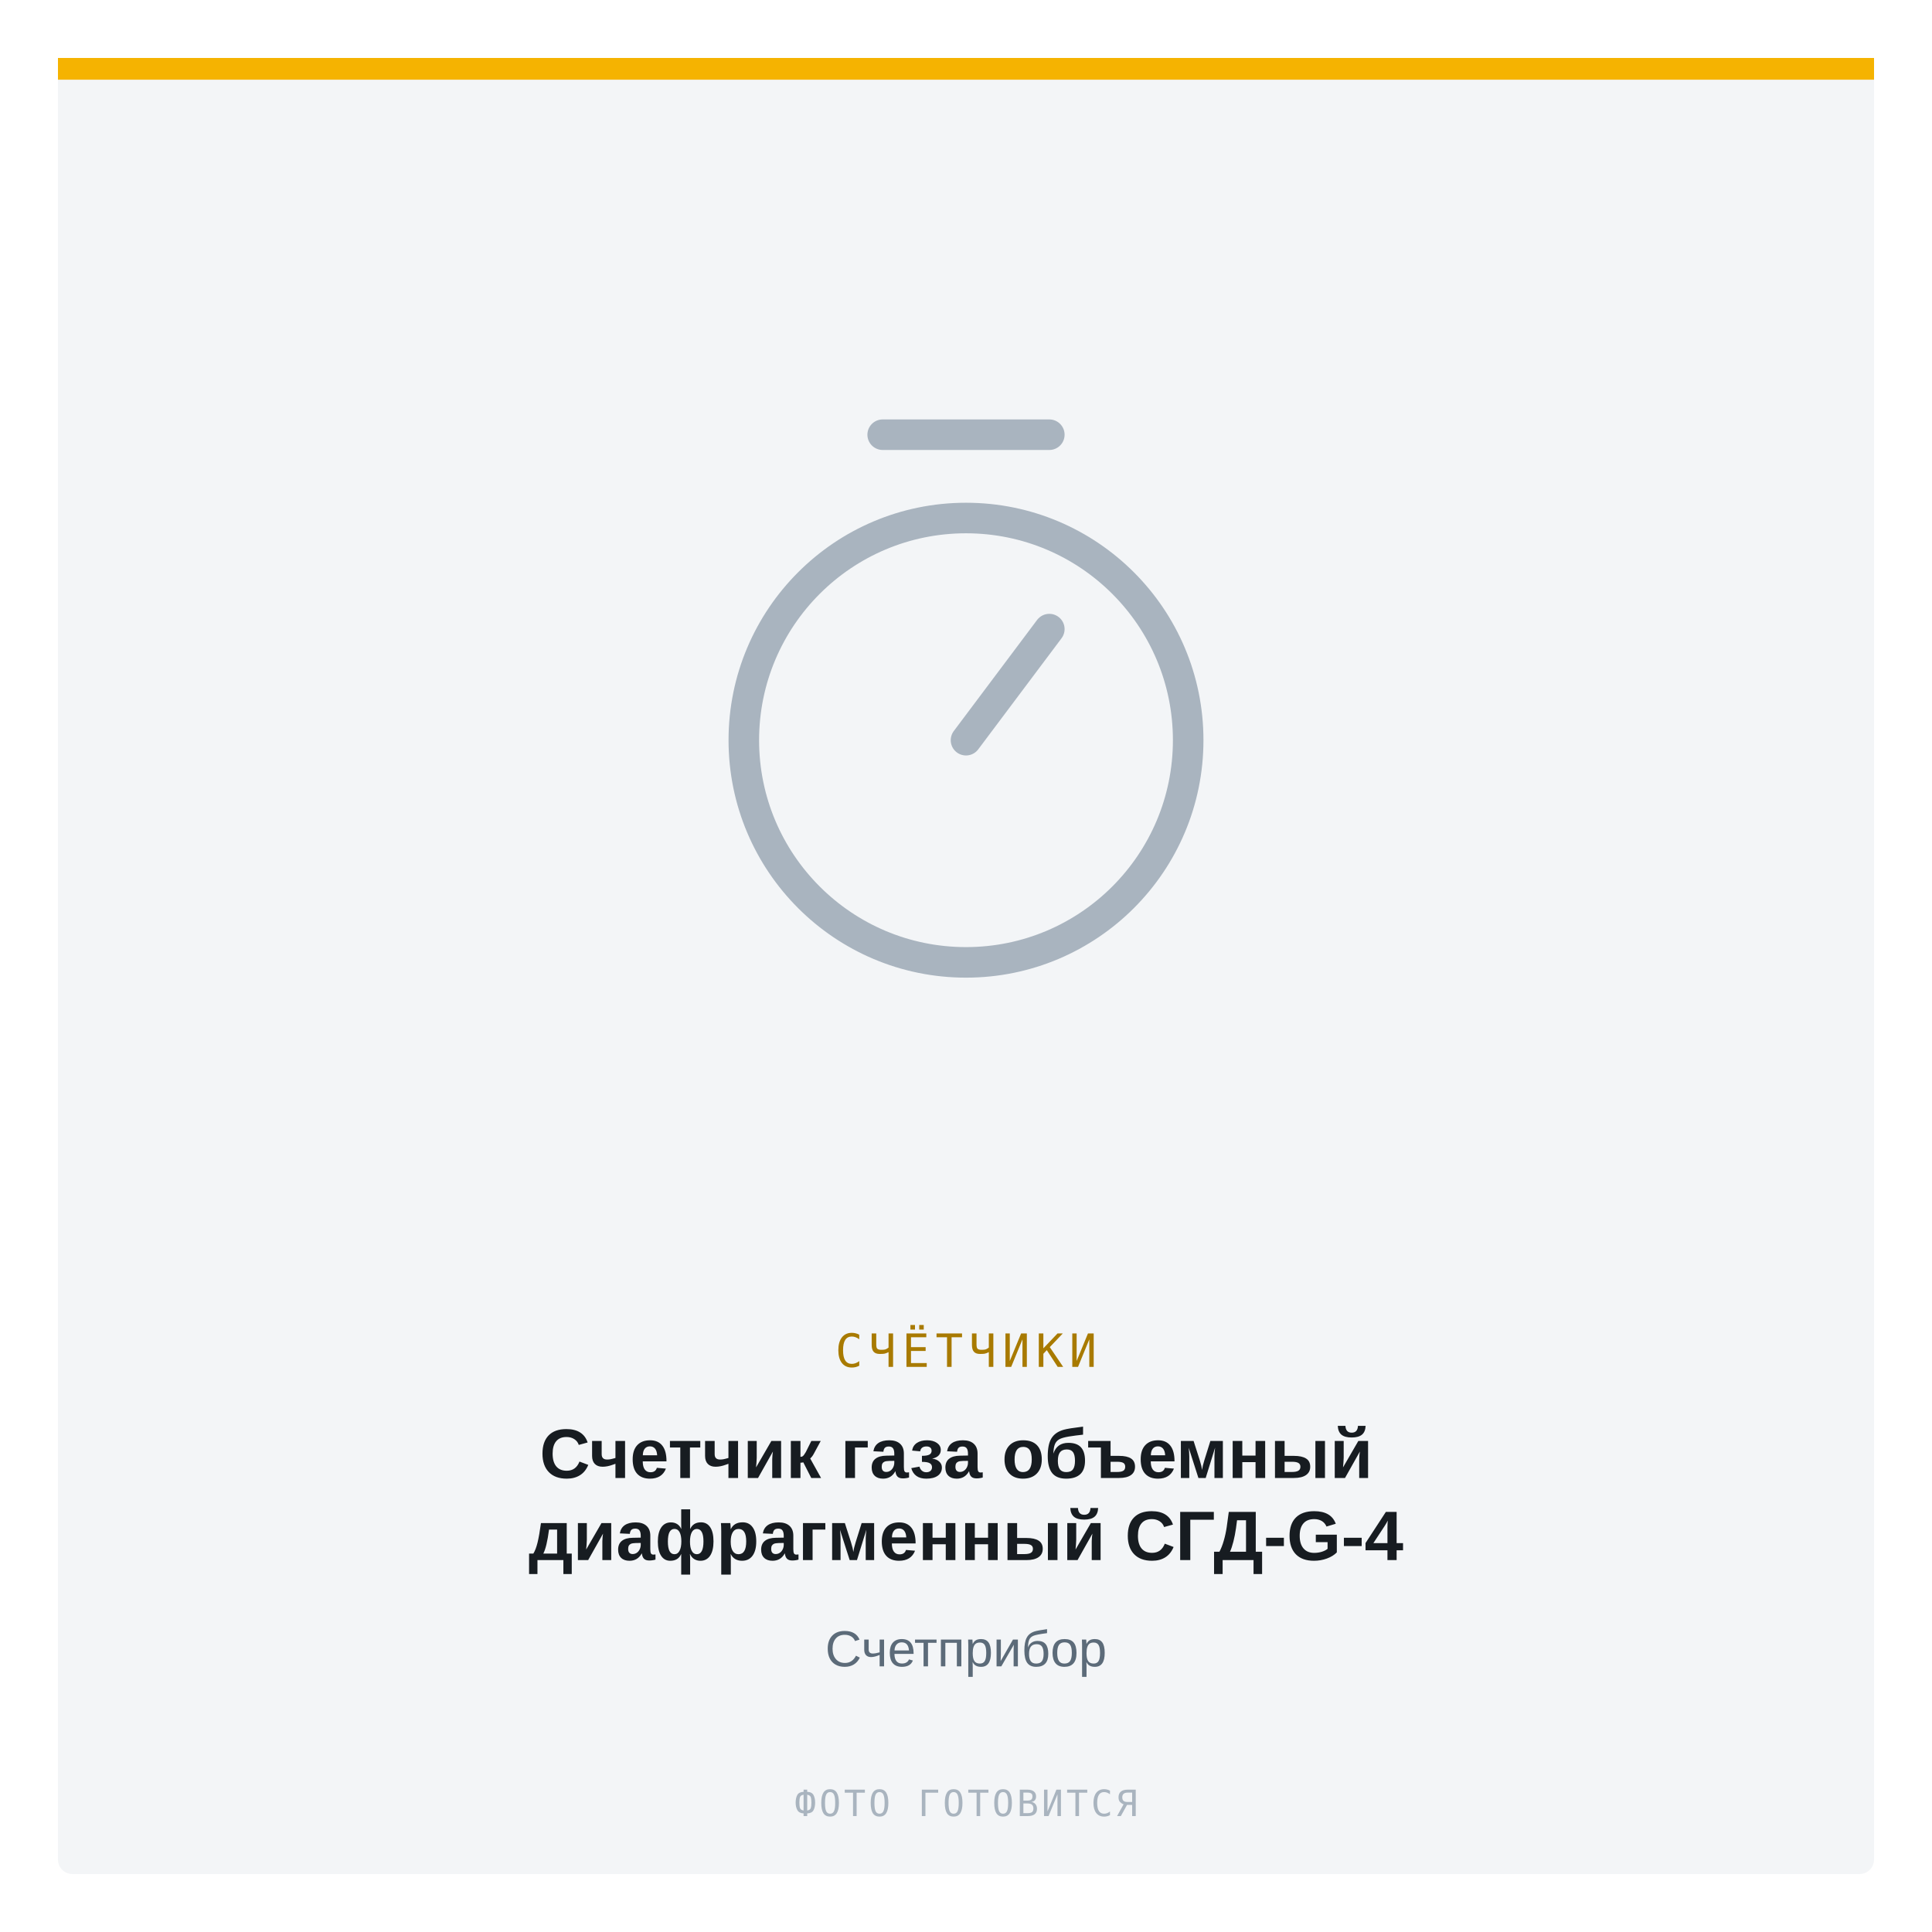
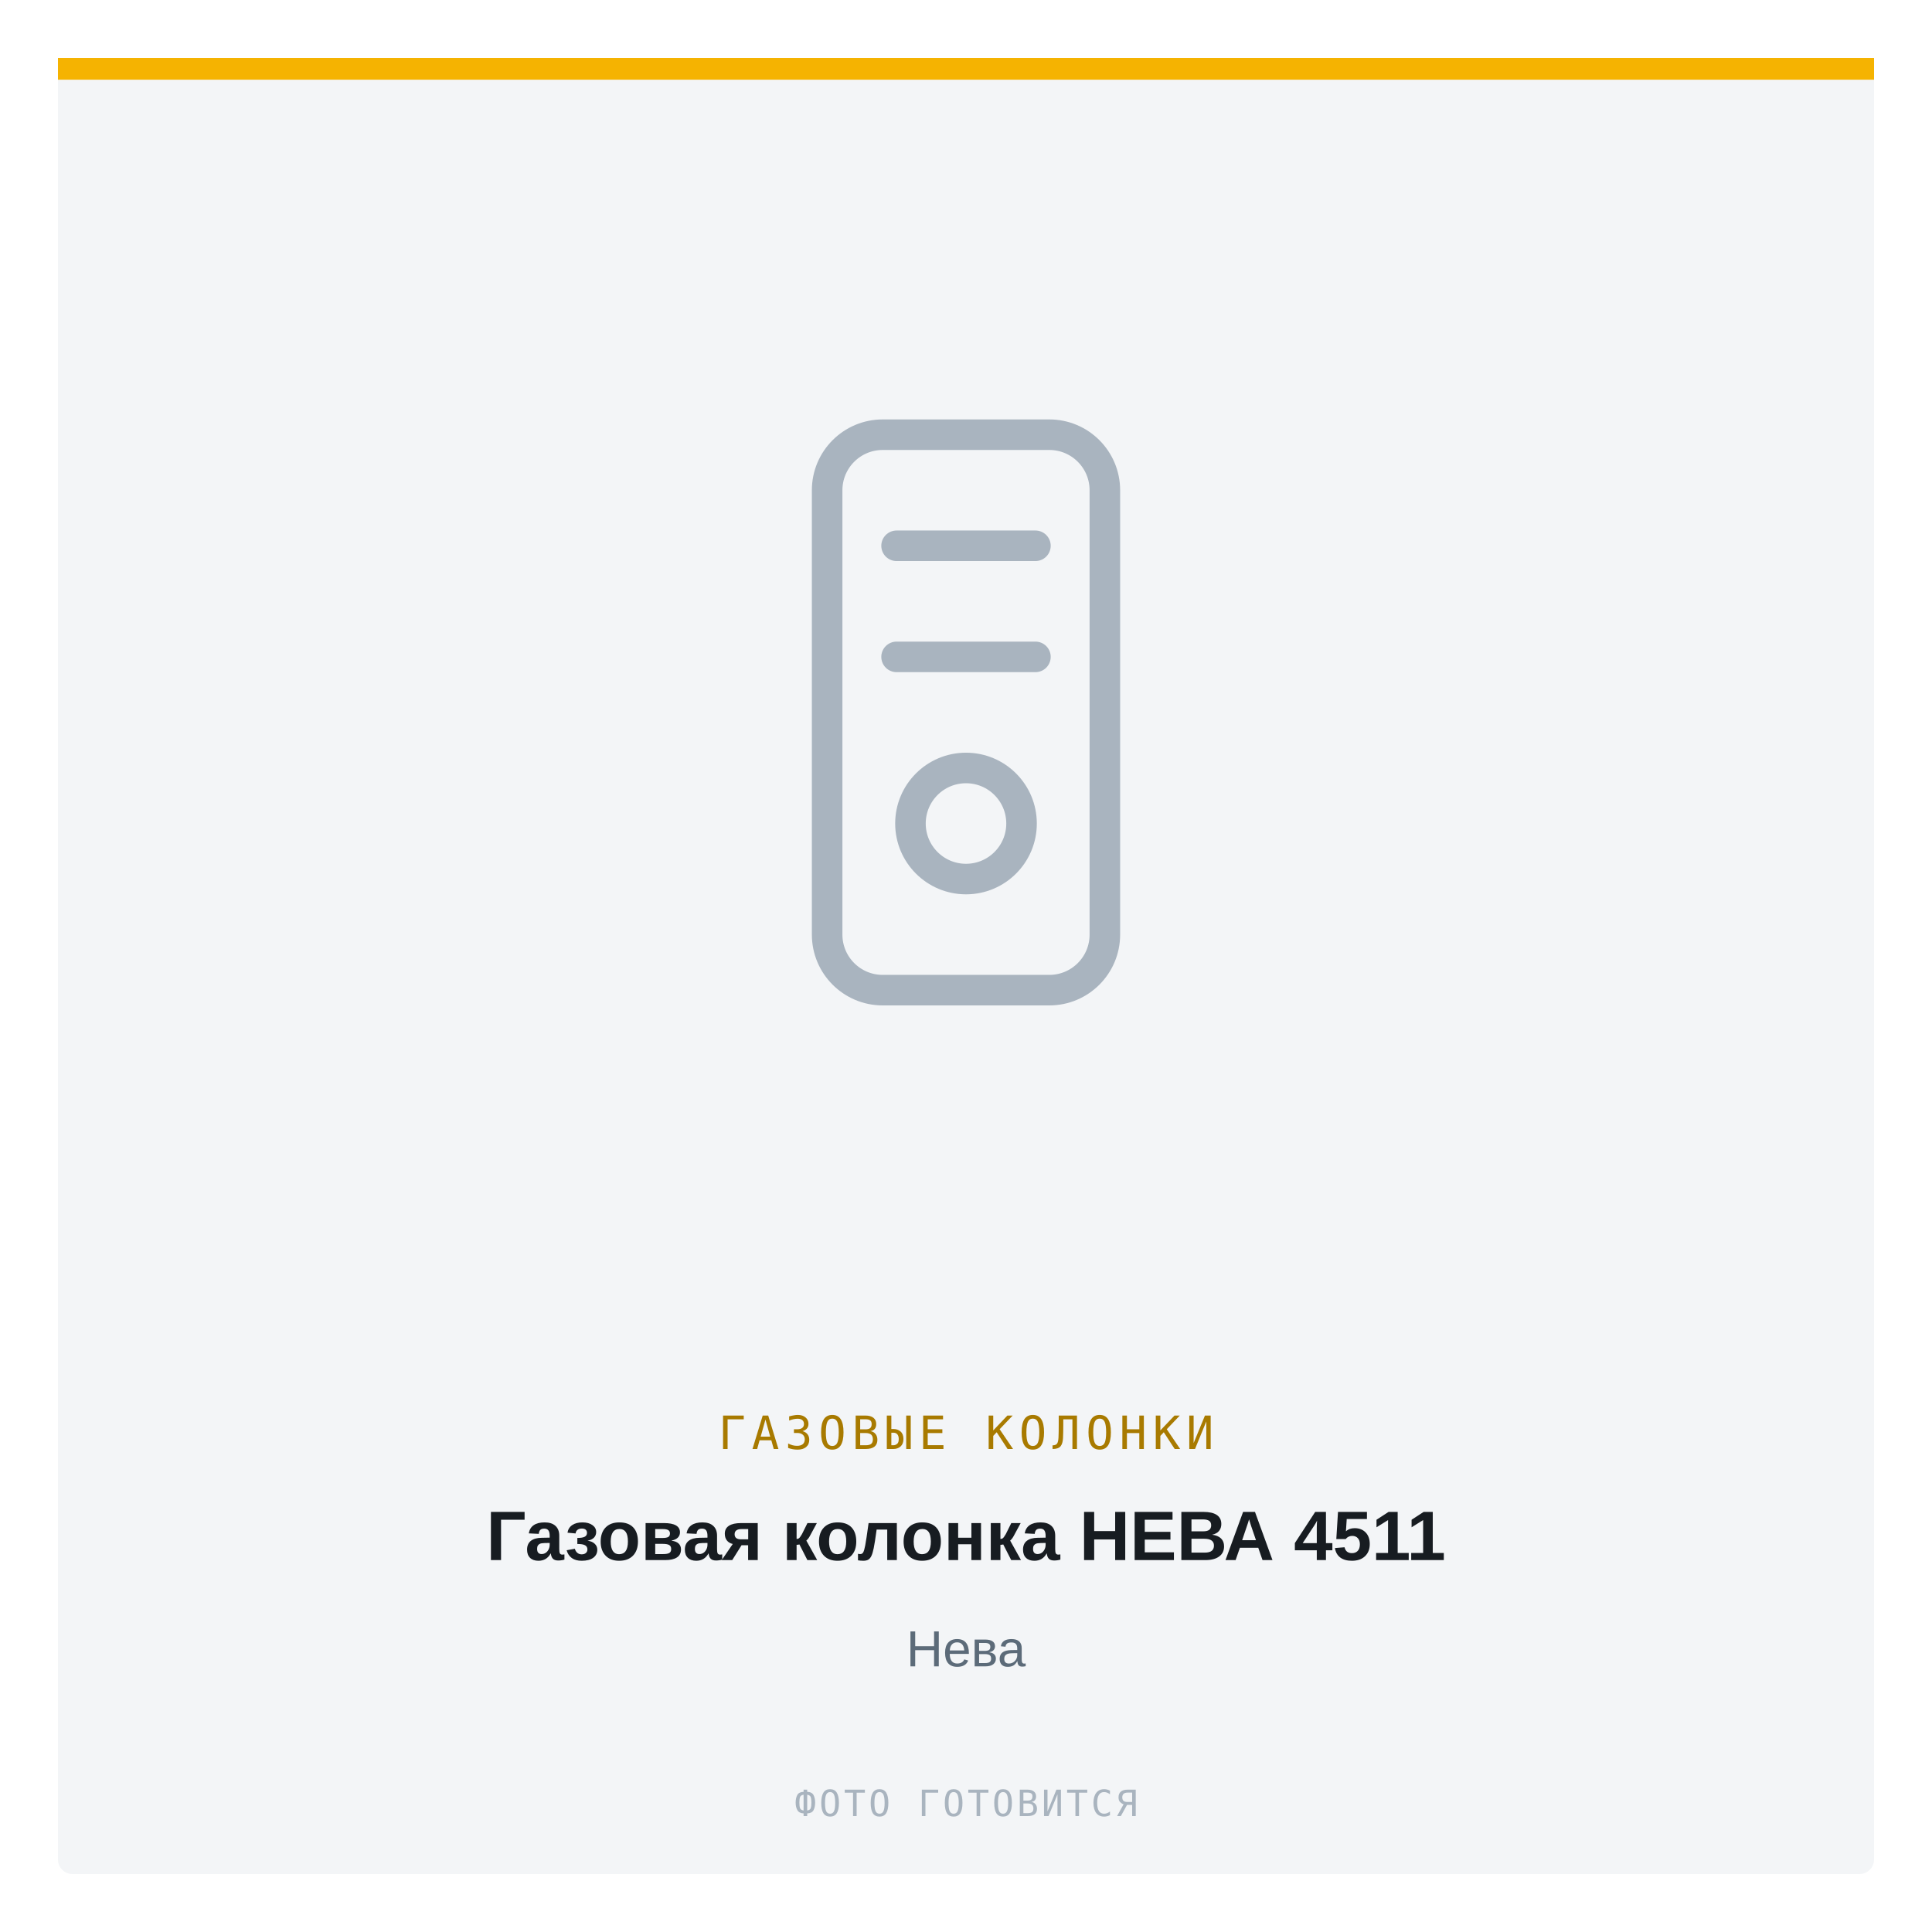
- <svg xmlns="http://www.w3.org/2000/svg" viewBox="0 0 800 800" width="800" height="800" role="img" aria-label="Счетчик газа объемный диафрагменный СГД-G-4">
+ <svg xmlns="http://www.w3.org/2000/svg" viewBox="0 0 800 800" width="800" height="800" role="img" aria-label="Газовая колонка НЕВА 4511">
  <rect width="800" height="800" fill="#FFFFFF" />
  <rect x="24" y="24" width="752" height="752" rx="6" fill="#F3F5F7" />
  <rect x="24" y="24" width="752" height="9" rx="0" fill="#F5B301" />
  <g transform="translate(400 295) scale(11.5) translate(-12 -12)" fill="none" stroke="#A9B4BF" stroke-width="1.1" stroke-linecap="round" stroke-linejoin="round">
-     <circle cx="12" cy="13" r="8" />
-     <line x1="12" y1="13" x2="15" y2="9" />
-     <line x1="9" y1="2" x2="15" y2="2" />
+     <rect x="7" y="2" width="10" height="20" rx="2" />
+     <line x1="9.5" y1="6" x2="14.5" y2="6" />
+     <line x1="9.5" y1="10" x2="14.5" y2="10" />
+     <circle cx="12" cy="16" r="2" />
  </g>
-   <text x="400" y="566" text-anchor="middle" font-family="'IBM Plex Mono', monospace" font-size="19" letter-spacing="2.4" fill="#A87A00">СЧЁТЧИКИ</text>
-   <text x="400" y="612" text-anchor="middle" font-family="'IBM Plex Sans', Arial, sans-serif" font-size="29" font-weight="700" fill="#171C21">
-     <tspan x="400" dy="0">Счетчик газа объемный</tspan>
-     <tspan x="400" dy="34">диафрагменный СГД-G-4</tspan>
+   <text x="400" y="600" text-anchor="middle" font-family="'IBM Plex Mono', monospace" font-size="19" letter-spacing="2.4" fill="#A87A00">ГАЗОВЫЕ КОЛОНКИ</text>
+   <text x="400" y="646" text-anchor="middle" font-family="'IBM Plex Sans', Arial, sans-serif" font-size="29" font-weight="700" fill="#171C21">
+     <tspan x="400" dy="0">Газовая колонка НЕВА 4511</tspan>
  </text>
-   <text x="400" y="690" text-anchor="middle" font-family="'IBM Plex Sans', Arial, sans-serif" font-size="21" fill="#5C6B79">Счетприбор</text>
+   <text x="400" y="690" text-anchor="middle" font-family="'IBM Plex Sans', Arial, sans-serif" font-size="21" fill="#5C6B79">Нева</text>
  <text x="400" y="752" text-anchor="middle" font-family="'IBM Plex Mono', monospace" font-size="15" letter-spacing="1.2" fill="#A9B4BF">ФОТО ГОТОВИТСЯ</text>
</svg>
